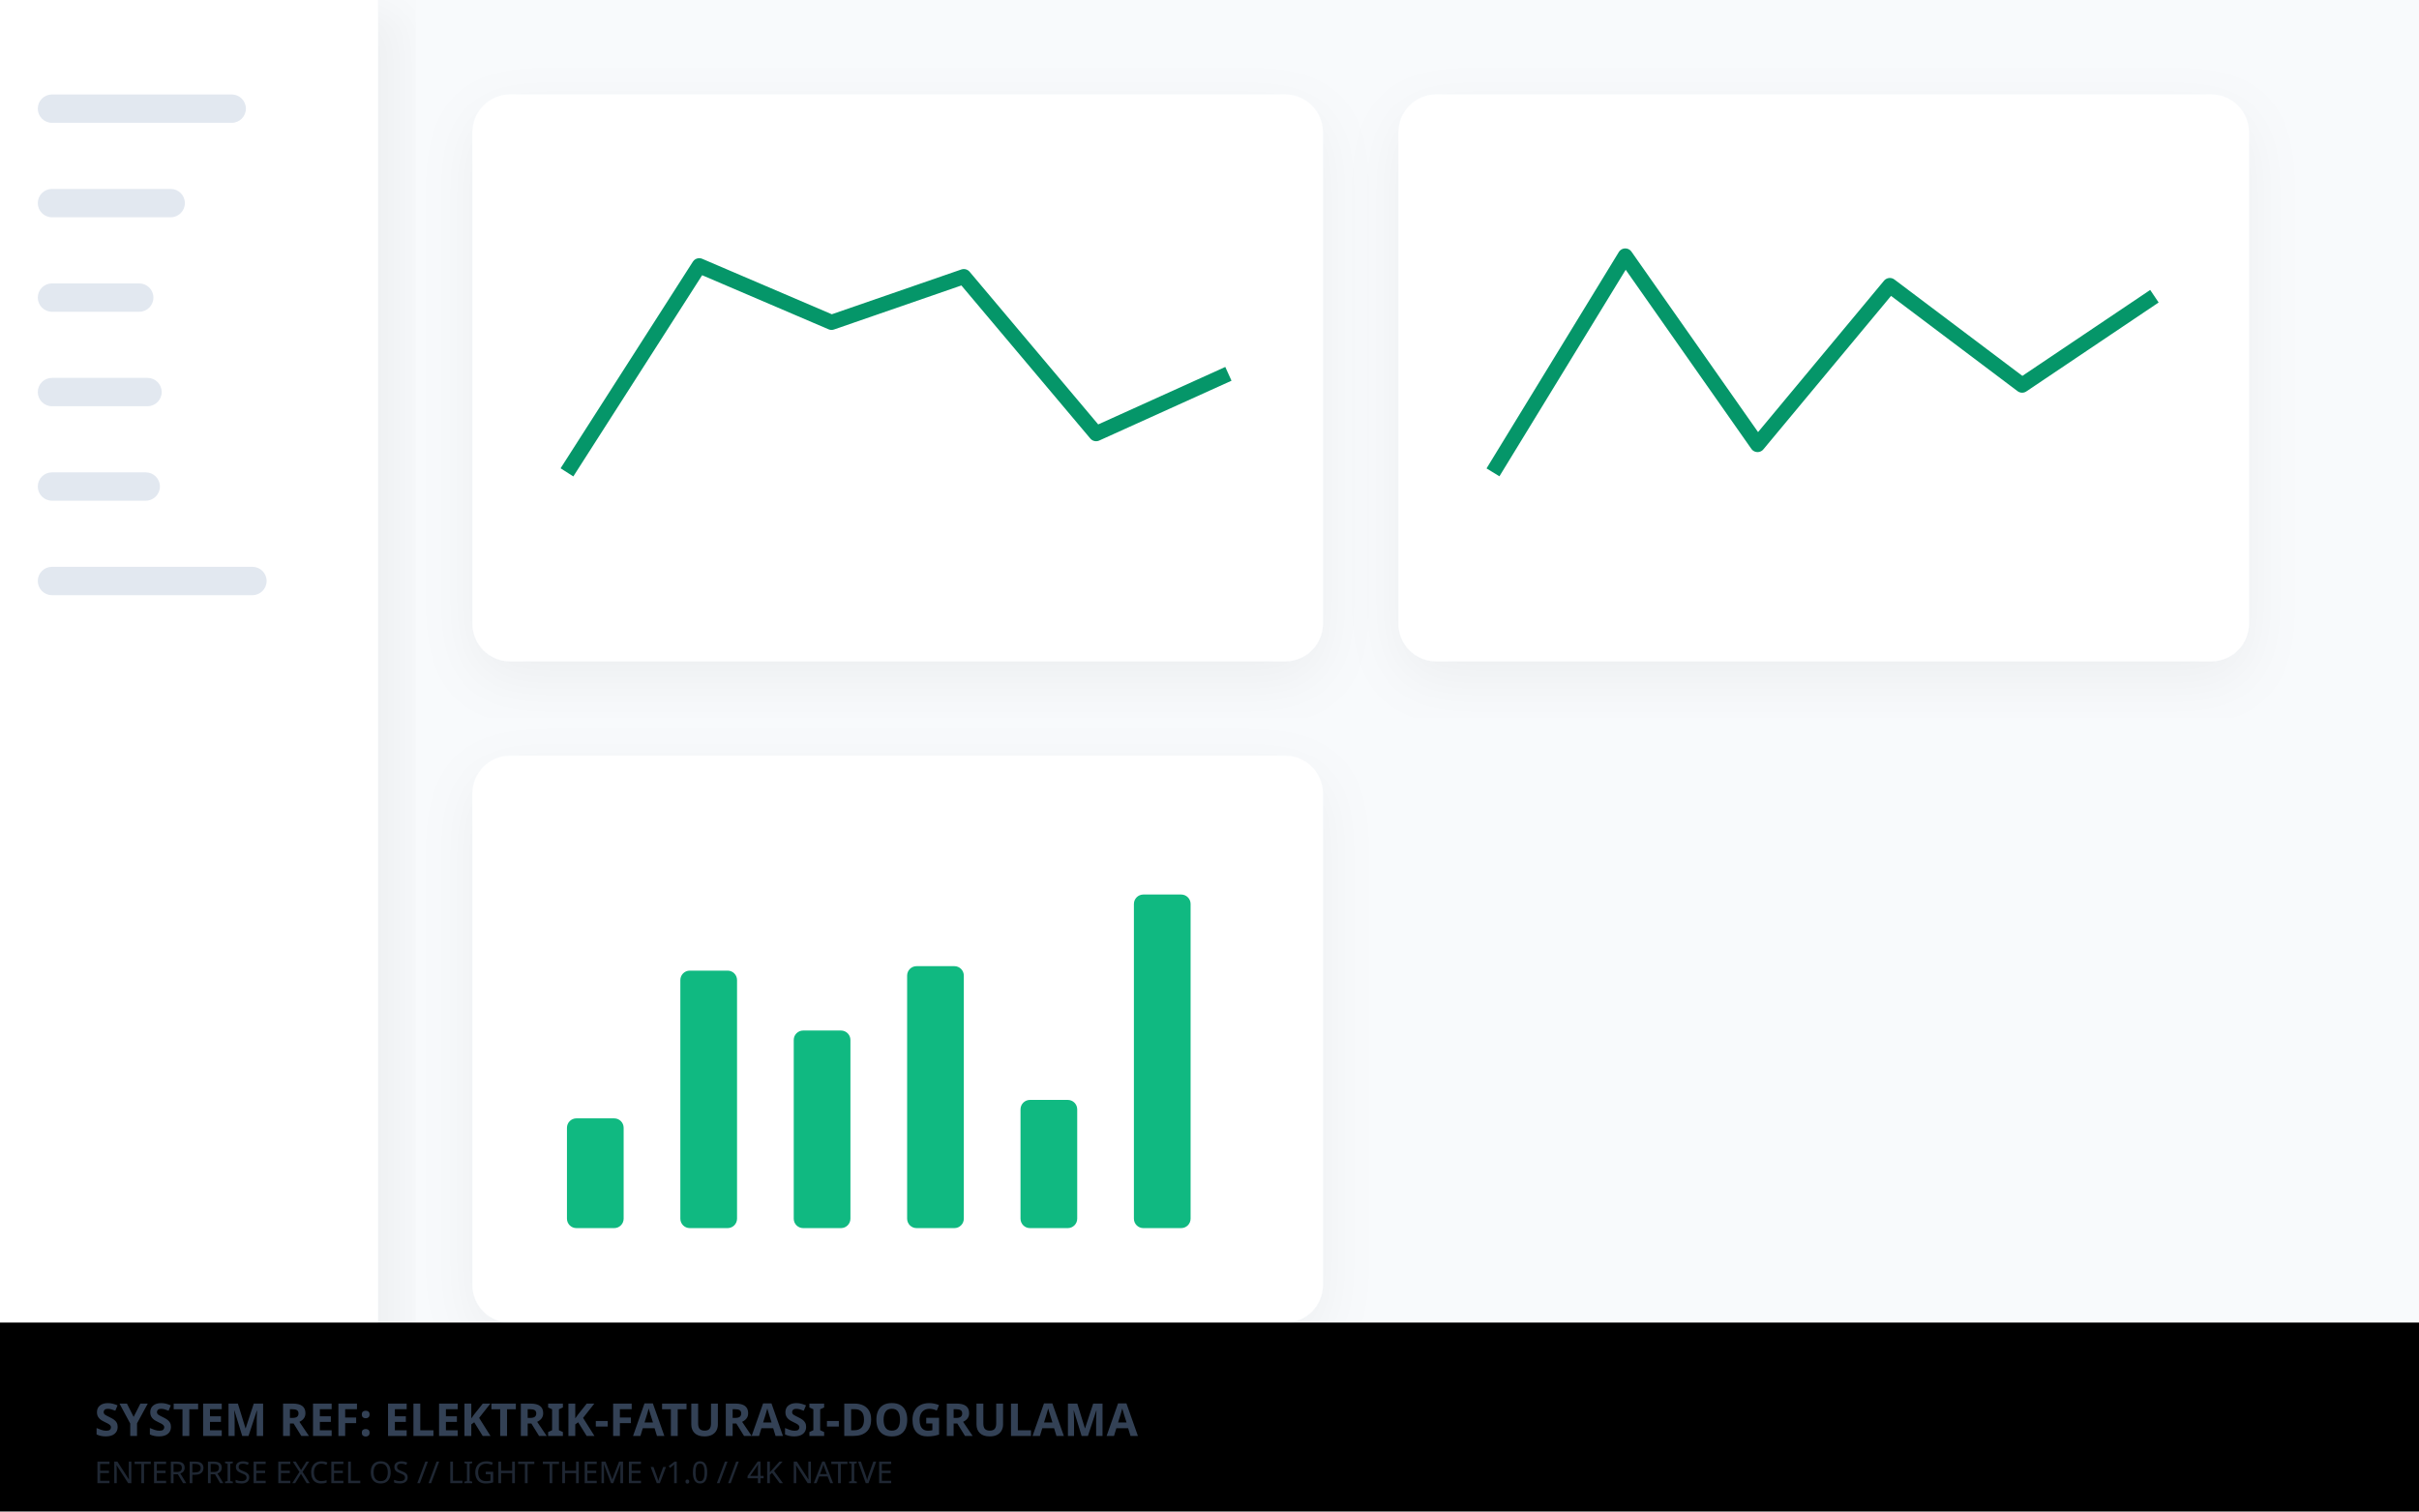
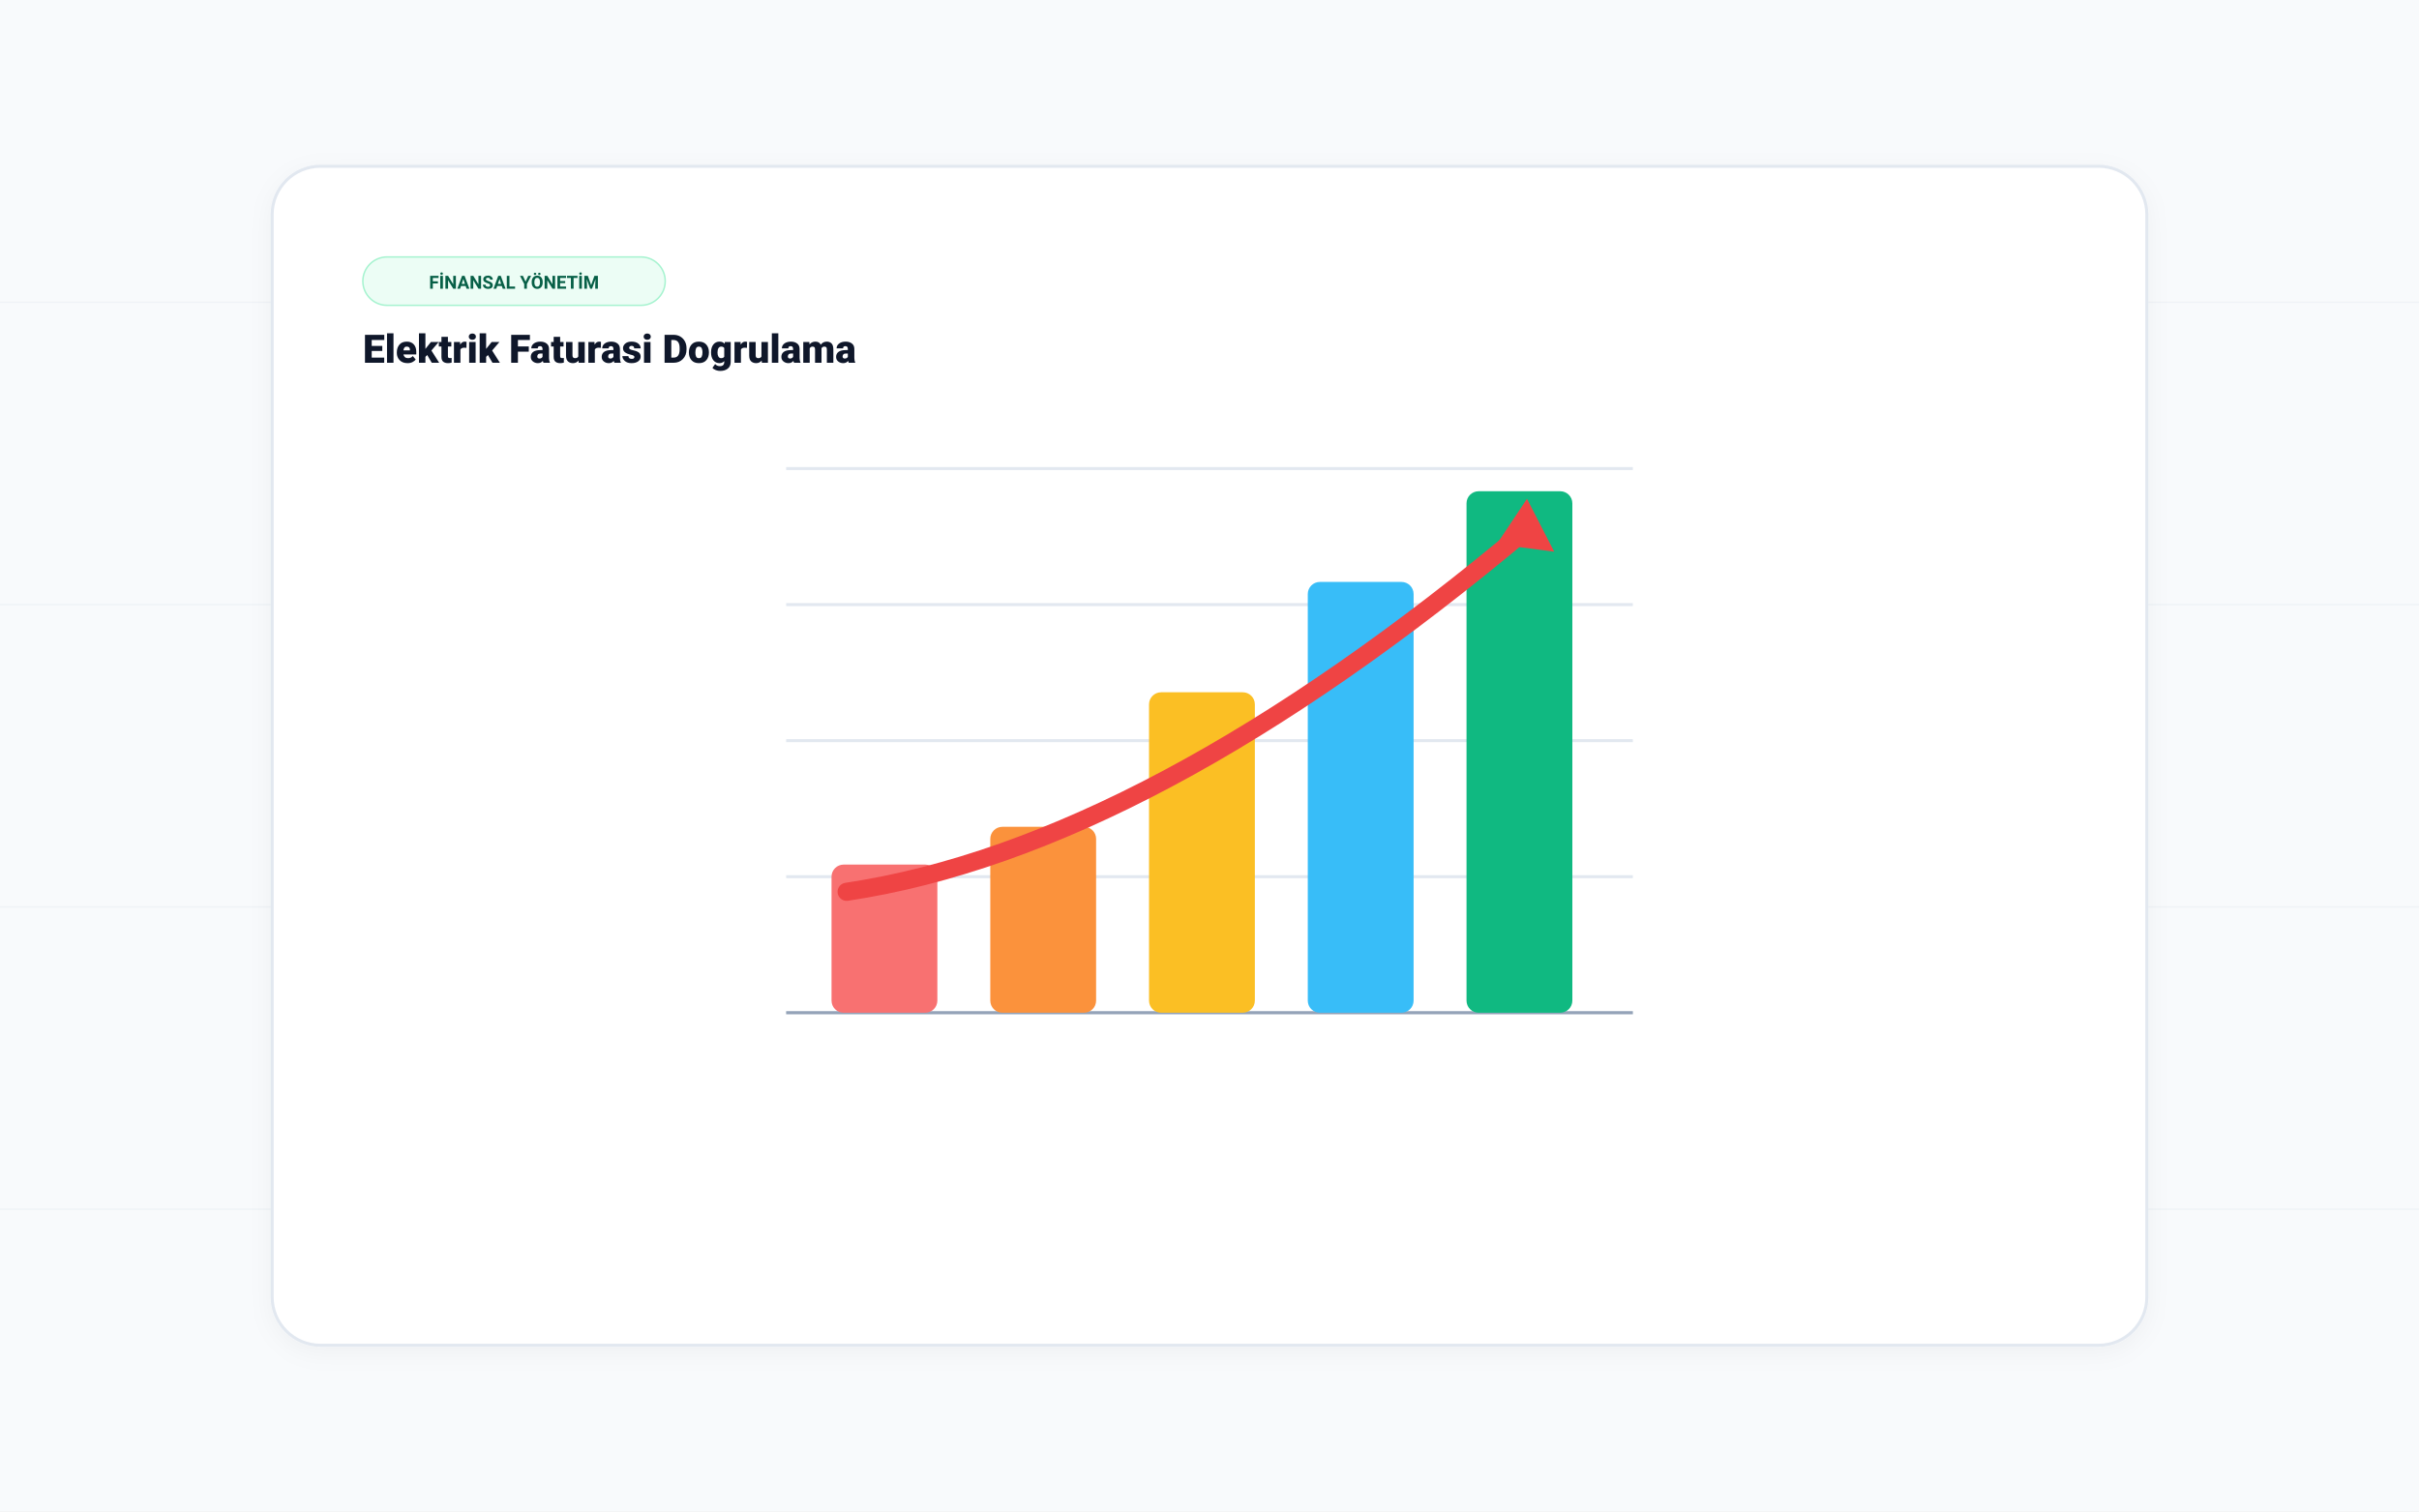
- <svg xmlns="http://www.w3.org/2000/svg" width="2560" height="1600" viewBox="0 0 2560 1600">
+ <svg xmlns="http://www.w3.org/2000/svg" viewBox="0 0 1600 1000" width="1600" height="1000">
  <defs>
-     <filter id="shadowDown" x="-10%" y="-10%" width="120%" height="120%">
-       <feDropShadow dx="0" dy="20" stdDeviation="30" flood-opacity="0.05" />
-     </filter>
-     <filter id="shadowRight" x="-10%" y="-10%" width="120%" height="120%">
-       <feDropShadow dx="20" dy="0" stdDeviation="30" flood-opacity="0.05" />
+     <filter id="cardShadow" x="-5%" y="-5%" width="110%" height="115%">
+       <feDropShadow dx="0" dy="24" stdDeviation="32" flood-color="#0f172a" flood-opacity="0.06" />
+       <feDropShadow dx="0" dy="4" stdDeviation="8" flood-color="#0f172a" flood-opacity="0.04" />
    </filter>
  </defs>
  <rect width="100%" height="100%" fill="#f8fafc" />
-   <rect x="0" y="0" width="400" height="1600" fill="#ffffff" filter="url(#shadowRight)" />
-   <rect x="40" y="100" width="220.224" height="30" rx="15" fill="#e2e8f0" />
-   <rect x="40" y="200" width="155.651" height="30" rx="15" fill="#e2e8f0" />
-   <rect x="40" y="300" width="122.353" height="30" rx="15" fill="#e2e8f0" />
-   <rect x="40" y="400" width="131.12" height="30" rx="15" fill="#e2e8f0" />
-   <rect x="40" y="500" width="129.225" height="30" rx="15" fill="#e2e8f0" />
-   <rect x="40" y="600" width="242.152" height="30" rx="15" fill="#e2e8f0" />
-   <rect x="500" y="100" width="900" height="600" rx="40" fill="#ffffff" filter="url(#shadowDown)" />
-   <path d="M 600 500 L 740 281.307 L 880 341.23 L 1020 292.808 L 1160 459.047 L 1300 395.715" fill="none" stroke="#059669" stroke-width="16" stroke-linejoin="round" />
-   <rect x="1480" y="100" width="900" height="600" rx="40" fill="#ffffff" filter="url(#shadowDown)" />
-   <path d="M 1580 500 L 1720 270.971 L 1860 470.548 L 2000 302.242 L 2140 407.691 L 2280 313.559" fill="none" stroke="#059669" stroke-width="16" stroke-linejoin="round" />
-   <rect x="500" y="800" width="900" height="600" rx="40" fill="#ffffff" filter="url(#shadowDown)" />
-   <rect x="600" y="1183.826" width="60" height="116.174" rx="10" fill="#10b981" />
-   <rect x="720" y="1027.448" width="60" height="272.552" rx="10" fill="#10b981" />
-   <rect x="840" y="1090.853" width="60" height="209.147" rx="10" fill="#10b981" />
-   <rect x="960" y="1022.716" width="60" height="277.284" rx="10" fill="#10b981" />
-   <rect x="1080" y="1164.303" width="60" height="135.697" rx="10" fill="#10b981" />
-   <rect x="1200" y="946.885" width="60" height="353.115" rx="10" fill="#10b981" />
-   <rect x="2560" y="1400" width="2560" height="200" transform="translate(-2560,0)" />
-   <text x="100" y="1520" fill="#334155" font-family="sans-serif" font-size="48" font-weight="bold">SYSTEM REF: ELEKTRIK-FATURASI-DOGRULAMA</text>
-   <text x="100" y="1570" fill="#334155" opacity="0.6" font-family="sans-serif" font-size="32">ENTERPRISE EXCEL OS // LIGHT THEME v1.0 // 4K NATIVE</text>
+   <g stroke="#e2e8f0" stroke-width="1" opacity="0.4">
+     <line x1="0" y1="200" x2="1600" y2="200" />
+     <line x1="0" y1="400" x2="1600" y2="400" />
+     <line x1="0" y1="600" x2="1600" y2="600" />
+     <line x1="0" y1="800" x2="1600" y2="800" />
+   </g>
+   <rect x="180" y="110" width="1240" height="780" rx="32" fill="#ffffff" stroke="#e2e8f0" stroke-width="2" filter="url(#cardShadow)" />
+   <g transform="translate(240, 170)">
+     <rect x="0" y="0" width="200" height="32" rx="16" fill="#ecfdf5" stroke="#a7f3d0" stroke-width="1" />
+     <text x="100" y="21" fill="#065f46" font-family="-apple-system, BlinkMacSystemFont, 'Segoe UI', Roboto, sans-serif" font-size="12" font-weight="700" text-anchor="middle">FİNANSAL YÖNETİM</text>
+     <text x="0" y="70" fill="#0f172a" font-family="-apple-system, BlinkMacSystemFont, 'Segoe UI', Roboto, sans-serif" font-size="26" font-weight="800">Elektrik Faturasi Dogrulama</text>
+   </g>
+   <g transform="translate(180, 230)">
+     <g transform="translate(340, 80)">
+       <line x1="0" y1="0" x2="560" y2="0" stroke="#e2e8f0" stroke-width="2" />
+       <line x1="0" y1="90" x2="560" y2="90" stroke="#e2e8f0" stroke-width="2" />
+       <line x1="0" y1="180" x2="560" y2="180" stroke="#e2e8f0" stroke-width="2" />
+       <line x1="0" y1="270" x2="560" y2="270" stroke="#e2e8f0" stroke-width="2" />
+       <line x1="0" y1="360" x2="560" y2="360" stroke="#e2e8f0" stroke-width="2" />
+       <line x1="0" y1="360" x2="560" y2="360" stroke="#94a3b8" stroke-width="2" />
+       <rect x="30" y="262" width="70" height="98" rx="8" fill="#f87171" />
+       <rect x="135" y="237" width="70" height="123" rx="8" fill="#fb923c" />
+       <rect x="240" y="148" width="70" height="212" rx="8" fill="#fbbf24" />
+       <rect x="345" y="75" width="70" height="285" rx="8" fill="#38bdf8" />
+       <rect x="450" y="15" width="70" height="345" rx="8" fill="#10b981" />
+       <path d="M 40 280 Q 240 250 490 40" fill="none" stroke="#ef4444" stroke-width="12" stroke-linecap="round" />
+       <polygon points="490,20 508,55 470,50" fill="#ef4444" />
+     </g>
+   </g>
</svg>
